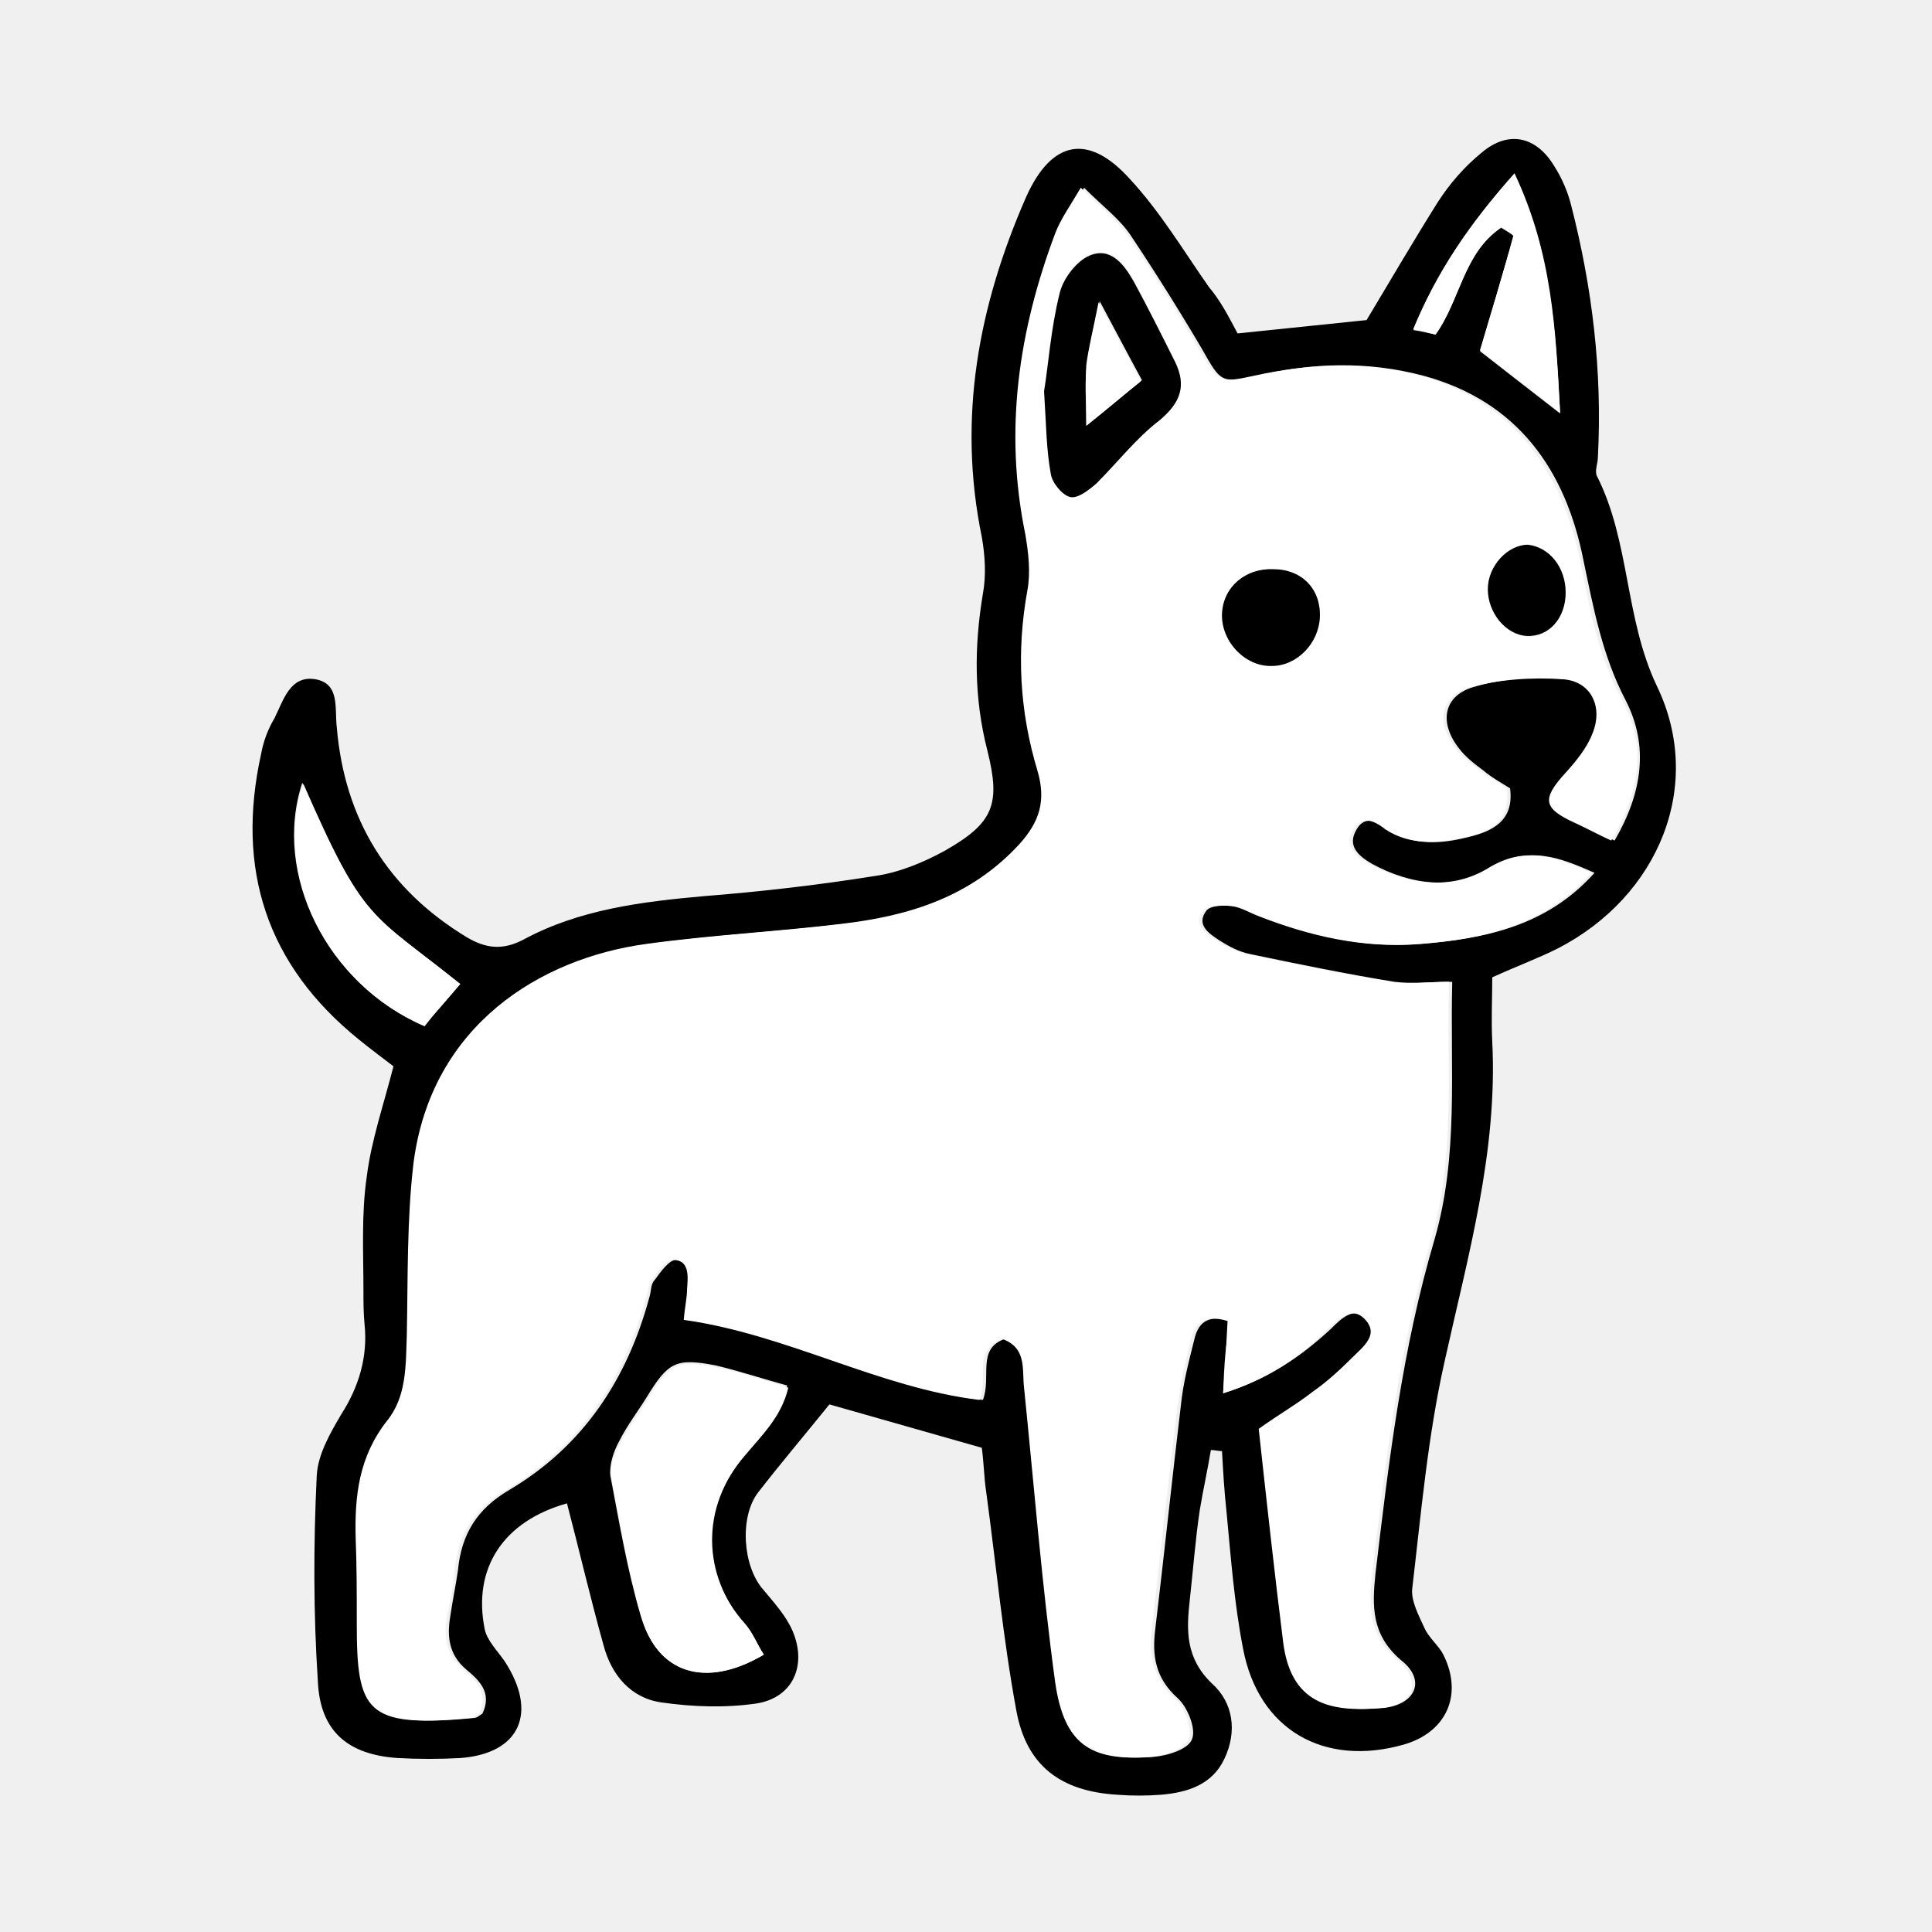
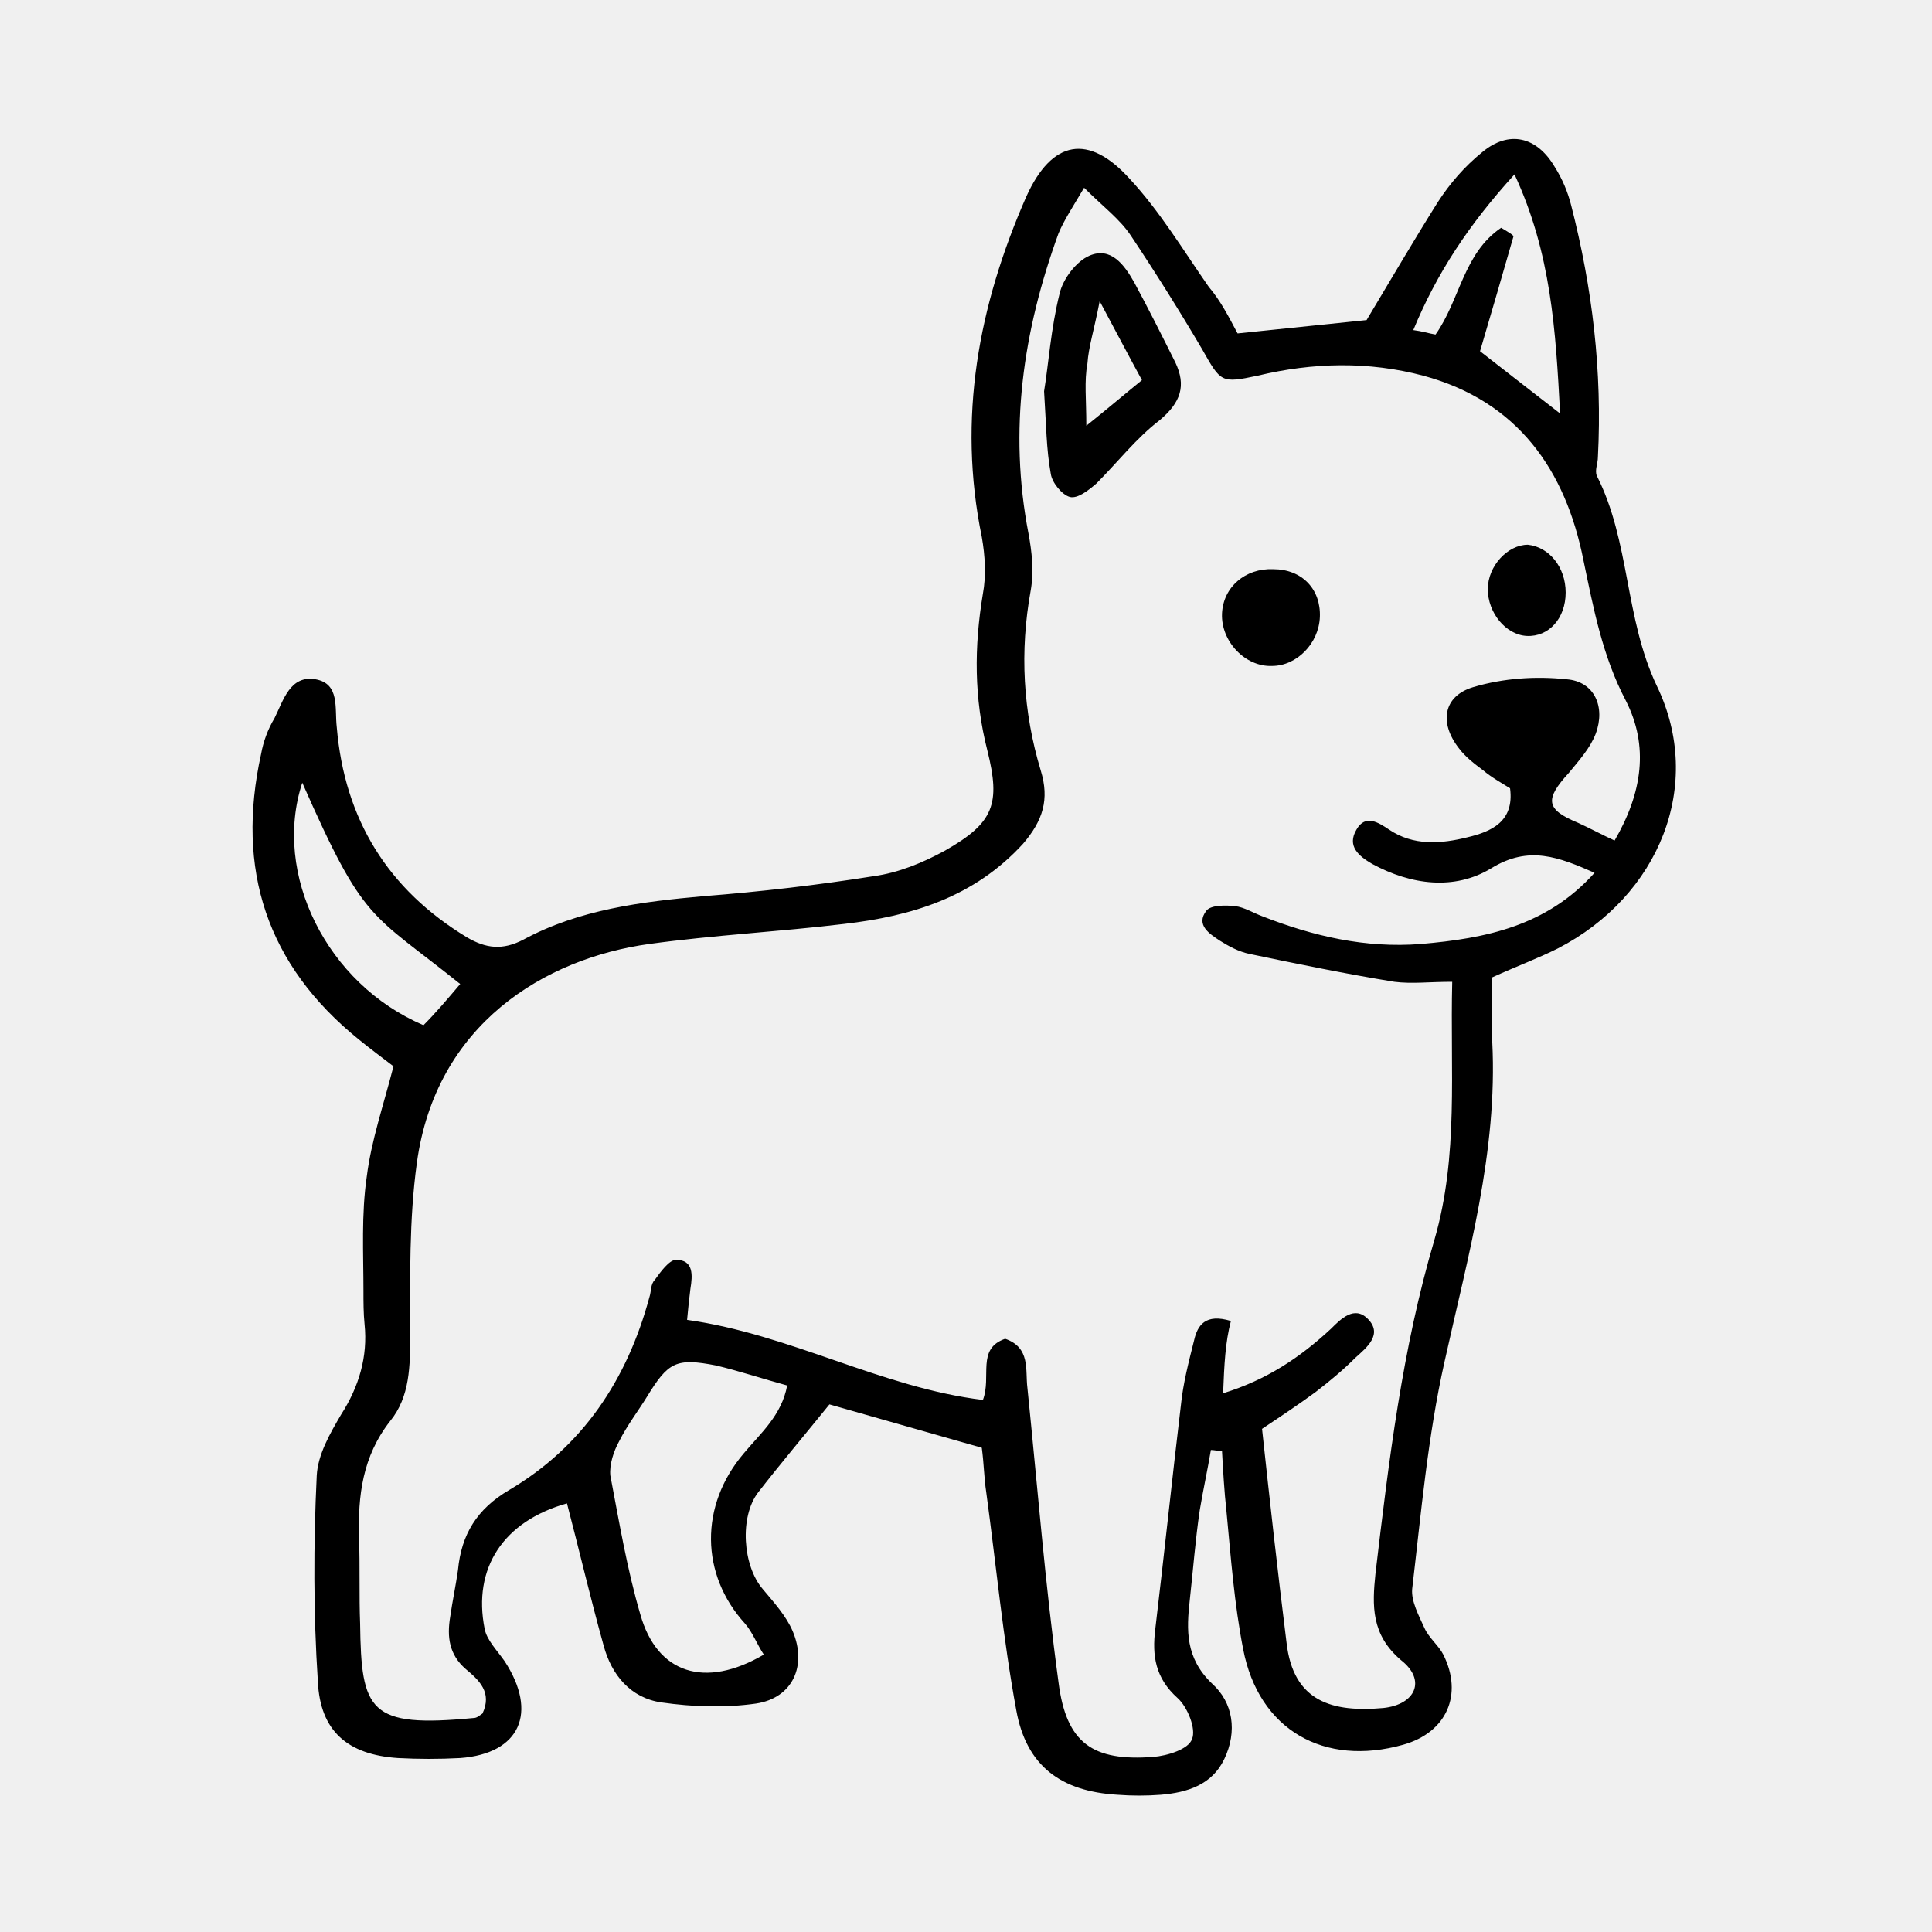
<svg xmlns="http://www.w3.org/2000/svg" viewBox="515.419 348.019 173.722 173.722">
  <g>
    <path d="M626.7,378c3.9-0.4,7.7-0.8,11.6-1.2c2.1-3.5,4.2-7.1,6.4-10.6c1.1-1.7,2.4-3.2,4-4.5c2.4-2,4.9-1.4,6.5,1.3   c0.7,1.1,1.2,2.3,1.5,3.5c1.9,7.4,2.8,14.9,2.4,22.6c0,0.6-0.3,1.2-0.1,1.7c3,5.9,2.5,12.8,5.4,18.9c4.3,8.9,0.2,18.9-8.9,23.6   c-1.8,0.9-3.7,1.6-5.9,2.6c0,1.9-0.1,3.8,0,5.8c0.5,9.9-2.2,19.3-4.3,28.8c-1.5,6.7-2.1,13.6-2.9,20.4c-0.1,1.1,0.6,2.4,1.1,3.5   c0.4,0.9,1.3,1.6,1.7,2.4c1.8,3.6,0.3,7-3.6,8.1c-7.1,2-13-1.3-14.4-8.6c-0.8-4.1-1.1-8.2-1.5-12.4c-0.2-1.8-0.3-3.6-0.4-5.4   c-0.3,0-0.7-0.1-1-0.1c-0.3,1.8-0.7,3.6-1,5.4c-0.4,2.7-0.6,5.4-0.9,8.1c-0.3,2.7-0.4,5.2,2,7.5c1.9,1.7,2.3,4.3,1.1,6.8   c-1.1,2.3-3.3,3-5.7,3.2c-1.3,0.1-2.6,0.1-3.9,0c-5.1-0.3-8.2-2.6-9.1-7.6c-1.2-6.5-1.8-13-2.7-19.6c-0.2-1.3-0.2-2.5-0.4-4   c-4.6-1.3-9.1-2.6-13.7-3.9c-2.1,2.6-4.3,5.2-6.4,7.9c-1.7,2.2-1.4,6.6,0.4,8.7c1,1.2,2.1,2.4,2.7,3.8c1.3,3.1,0,6-3.3,6.5   c-2.8,0.4-5.7,0.3-8.5-0.1c-2.8-0.4-4.5-2.5-5.2-5.1c-1.2-4.3-2.2-8.6-3.3-12.8c-5.7,1.6-8.5,5.8-7.4,11.3c0.2,1,1.1,1.9,1.8,2.9   c3,4.6,1.4,8.3-4,8.7c-1.9,0.1-3.7,0.1-5.6,0c-4.5-0.3-7-2.4-7.2-6.9c-0.4-6.1-0.4-12.3-0.1-18.5c0.1-1.9,1.2-3.8,2.2-5.5   c1.6-2.5,2.4-5.2,2.1-8.1c-0.1-1-0.1-2-0.1-3c0-3.4-0.2-6.9,0.3-10.3c0.4-3.2,1.5-6.4,2.4-9.9c-0.9-0.7-2-1.5-3.1-2.4   c-8.3-6.7-11.1-15.3-8.8-25.7c0.2-1.1,0.6-2.2,1.2-3.2c0.8-1.6,1.4-3.9,3.7-3.5c2.2,0.4,1.7,2.6,1.9,4.3   c0.7,8.3,4.6,14.6,11.7,18.9c1.7,1,3.2,1.2,5.1,0.2c5-2.7,10.6-3.4,16.2-3.9c5.1-0.4,10.3-1,15.3-1.8c2.2-0.3,4.4-1.2,6.4-2.3   c4.4-2.5,5-4.2,3.8-9c-1.2-4.7-1.2-9.3-0.4-14.1c0.3-1.6,0.2-3.4-0.1-5.1c-2.2-10.7-0.3-20.8,4-30.6c2.3-5.1,5.6-5.7,9.3-1.6   c2.7,2.9,4.8,6.4,7.1,9.7C625.2,375.1,625.9,376.5,626.7,378z M625.4,473.3c3.9-1.2,6.9-3.2,9.7-5.8c0.9-0.9,2.1-2.1,3.3-0.9   c1.4,1.4-0.1,2.6-1.1,3.5c-1.1,1.1-2.3,2.1-3.6,3.1c-1.5,1.1-3,2.1-4.8,3.3c0.7,6.5,1.4,12.8,2.2,19.2c0.6,5.4,4.2,6.3,8.7,5.9   c2.9-0.3,3.9-2.5,1.6-4.3c-2.7-2.3-2.6-4.9-2.3-7.8c1.2-10.1,2.4-20.2,5.3-30c2.2-7.6,1.4-15.2,1.6-23.2c-2.1,0-3.6,0.2-5.2,0   c-4.3-0.7-8.7-1.6-13-2.5c-1-0.2-1.9-0.7-2.7-1.2c-0.9-0.6-2.2-1.4-1.2-2.7c0.4-0.5,1.7-0.5,2.6-0.4c0.8,0.1,1.6,0.6,2.4,0.9   c4.6,1.8,9.3,2.9,14.3,2.5c5.8-0.5,11.3-1.6,15.6-6.4c-3.2-1.4-5.9-2.5-9.3-0.4c-3.3,2-7.2,1.5-10.7-0.4c-1.2-0.7-2.3-1.6-1.4-3.1   c0.8-1.4,2-0.6,2.9,0c2.2,1.5,4.7,1.3,7.1,0.7c2.1-0.5,4.2-1.4,3.8-4.4c-0.8-0.5-1.7-1-2.4-1.6c-0.8-0.6-1.6-1.2-2.2-2   c-1.8-2.3-1.4-4.7,1.3-5.5c2.7-0.8,5.6-1,8.4-0.7c2.5,0.2,3.5,2.5,2.6,4.9c-0.5,1.3-1.5,2.4-2.4,3.5c-2.2,2.4-2.1,3.3,0.8,4.5   c1.1,0.5,2.2,1.1,3.3,1.6c2.5-4.3,3.1-8.5,1-12.6c-2.1-4-2.9-8.3-3.8-12.6c-1.6-8.1-5.9-14.3-14.4-16.6c-4.9-1.3-9.9-1.2-14.9,0   c-3.3,0.7-3.3,0.6-5-2.4c-2-3.4-4.2-6.9-6.4-10.2c-1-1.5-2.5-2.6-4.2-4.3c-1,1.7-1.8,2.9-2.3,4.1c-3.2,8.8-4.5,17.7-2.7,27   c0.3,1.6,0.5,3.4,0.2,5.1c-1,5.5-0.7,10.9,0.9,16.2c0.8,2.6,0.2,4.5-1.6,6.6c-4.4,4.8-10,6.5-16.1,7.2c-5.8,0.7-11.7,1-17.5,1.8   c-9.4,1.3-19.2,7.2-20.9,19.7c-0.7,5.1-0.6,10.3-0.6,15.4c0,2.8,0,5.6-1.8,7.8c-2.5,3.2-2.9,6.7-2.8,10.5c0.1,2.6,0,5.2,0.1,7.7   c0.1,7.9,0.8,9.4,10.2,8.5c0.3,0,0.5-0.2,0.8-0.4c0.9-1.9-0.3-3-1.5-4c-1.5-1.3-1.7-2.9-1.4-4.7c0.2-1.4,0.5-2.8,0.7-4.2   c0.3-3.2,1.7-5.5,4.6-7.2c6.6-3.9,10.6-9.9,12.6-17.3c0.2-0.6,0.1-1.2,0.5-1.6c0.5-0.7,1.3-1.8,1.9-1.8c1.6,0,1.5,1.4,1.3,2.6   c-0.1,0.8-0.2,1.7-0.3,2.8c9.3,1.3,17.5,6.1,26.6,7.2c0.8-2.1-0.6-4.6,2-5.5c2.3,0.8,1.8,2.8,2,4.4c0.9,8.8,1.6,17.7,2.8,26.5   c0.7,5.5,3.1,7.1,8.5,6.7c1.3-0.1,3.2-0.7,3.5-1.6c0.4-0.9-0.4-2.9-1.3-3.7c-2-1.8-2.3-3.8-2-6.2c0.8-6.7,1.5-13.4,2.3-20.1   c0.2-2,0.7-3.9,1.2-5.9c0.3-1.3,1-2.4,3.3-1.7C625.6,468.7,625.5,470.7,625.4,473.3z M584.1,496.8c-0.6-0.9-1-2-1.7-2.8   c-4-4.4-4.1-10.6-0.1-15.3c1.5-1.8,3.4-3.4,3.9-6.1c-2.2-0.6-4.3-1.3-6.4-1.8c-3.6-0.7-4.3-0.3-6.2,2.8c-0.8,1.3-1.8,2.6-2.5,4   c-0.5,0.9-0.9,2.1-0.8,3.1c0.8,4.2,1.5,8.4,2.7,12.5C574.5,498.5,578.8,499.9,584.1,496.8z M556.8,436.5   c-8.1-6.5-8.6-5.4-14.2-18.1c-2.7,8.2,2.2,18.1,10.9,21.8C554.6,439.1,555.7,437.8,556.8,436.5z M644.5,378.1   c2.2-3.1,2.5-7.3,5.9-9.6c0.5,0.3,1.2,0.7,1.1,0.8c-1,3.5-2,6.9-3,10.3c2.3,1.8,4.5,3.5,7.2,5.6c-0.4-7.5-0.8-14.4-4.1-21.5   c-4.1,4.5-7,8.9-9.1,14C643.3,377.8,643.9,378,644.5,378.1z" fill="rgb(0, 0, 0)" />
-     <path d="M625.4,473.3c0.2-2.6,0.3-4.6,0.4-6.5c-2.3-0.7-3,0.4-3.3,1.7c-0.5,1.9-0.9,3.9-1.2,5.9   c-0.8,6.7-1.6,13.4-2.3,20.1c-0.3,2.4,0.1,4.4,2,6.2c0.9,0.8,1.7,2.7,1.3,3.7c-0.4,0.9-2.3,1.5-3.5,1.6c-5.4,0.4-7.7-1.2-8.5-6.7   c-1.2-8.8-1.9-17.7-2.8-26.5c-0.2-1.6,0.3-3.6-2-4.4c-2.6,1-1.2,3.4-2,5.5c-9.1-1.1-17.3-5.9-26.6-7.2c0.1-1.2,0.3-2,0.3-2.8   c0.1-1.2,0.2-2.6-1.3-2.6c-0.6,0-1.4,1.1-1.9,1.8c-0.3,0.4-0.3,1.1-0.5,1.6c-2,7.4-6,13.4-12.6,17.3c-2.9,1.7-4.3,4-4.6,7.2   c-0.1,1.4-0.4,2.8-0.7,4.2c-0.3,1.8-0.1,3.3,1.4,4.7c1.2,1,2.4,2.1,1.5,4c-0.3,0.1-0.5,0.4-0.8,0.4c-9.4,0.9-10.2-0.6-10.2-8.5   c0-2.6,0-5.2-0.1-7.7c-0.1-3.8,0.3-7.3,2.8-10.5c1.8-2.2,1.7-5,1.8-7.8c0.1-5.1,0-10.3,0.6-15.4c1.6-12.4,11.4-18.4,20.9-19.7   c5.8-0.8,11.7-1.1,17.5-1.8c6.1-0.7,11.7-2.4,16.1-7.2c1.8-2,2.4-3.9,1.6-6.6c-1.6-5.3-1.9-10.7-0.9-16.2c0.3-1.6,0.1-3.4-0.2-5.1   c-1.9-9.3-0.6-18.2,2.7-27c0.5-1.3,1.3-2.4,2.3-4.1c1.7,1.7,3.2,2.8,4.2,4.3c2.3,3.3,4.4,6.7,6.4,10.2c1.8,3,1.8,3.1,5,2.4   c5-1.1,10-1.3,14.9,0c8.4,2.3,12.7,8.5,14.4,16.6c0.9,4.4,1.6,8.6,3.8,12.6c2.2,4.1,1.6,8.2-1,12.6c-1.1-0.5-2.2-1.1-3.3-1.6   c-2.8-1.3-3-2.1-0.8-4.5c0.9-1,1.9-2.2,2.4-3.5c1-2.4-0.1-4.7-2.6-4.9c-2.8-0.2-5.7,0-8.4,0.7c-2.7,0.8-3.1,3.2-1.3,5.5   c0.6,0.8,1.4,1.4,2.2,2c0.8,0.6,1.7,1.1,2.4,1.6c0.4,3.1-1.7,4-3.8,4.4c-2.3,0.5-4.8,0.8-7.1-0.7c-0.9-0.7-2.1-1.4-2.9,0   c-0.9,1.5,0.2,2.4,1.4,3.1c3.5,1.9,7.4,2.4,10.7,0.4c3.4-2.1,6.1-1,9.3,0.4c-4.3,4.8-9.8,6-15.6,6.4c-4.9,0.4-9.7-0.7-14.3-2.5   c-0.8-0.3-1.6-0.8-2.4-0.9c-0.9-0.1-2.2-0.1-2.6,0.4c-1,1.3,0.3,2.1,1.2,2.7c0.8,0.5,1.8,1,2.7,1.2c4.3,0.9,8.6,1.8,13,2.5   c1.5,0.3,3.1,0,5.2,0c-0.2,8,0.6,15.7-1.6,23.2c-2.9,9.8-4.1,19.9-5.3,30c-0.3,2.9-0.4,5.5,2.3,7.8c2.3,1.9,1.4,4.1-1.6,4.3   c-4.5,0.4-8-0.4-8.7-5.9c-0.8-6.4-1.5-12.8-2.2-19.2c1.8-1.3,3.4-2.2,4.8-3.3c1.3-0.9,2.5-2,3.6-3.1c1-1,2.5-2.1,1.1-3.5   c-1.2-1.2-2.4,0.1-3.3,0.9C632.3,470.1,629.2,472.1,625.4,473.3z M609.3,383.2c0.2,3.1,0.2,5.2,0.6,7.3c0.1,0.8,1,1.9,1.7,2.1   c0.7,0.2,1.7-0.6,2.4-1.2c2-1.8,3.6-4,5.7-5.7c1.9-1.5,2.4-3.1,1.4-5.2c-1.2-2.4-2.4-4.8-3.7-7.2c-0.8-1.5-2.1-3.2-4-2.4   c-1.2,0.5-2.4,2.1-2.7,3.4C609.9,377.6,609.6,380.9,609.3,383.2z M629.9,399.2c-2.5,0-4.5,1.7-4.6,4c-0.1,2.4,2.1,4.7,4.5,4.7   c2.3,0,4.3-2.1,4.3-4.4C634.2,401,632.5,399.2,629.9,399.2z M656.2,401.3c0-2.3-1.5-4.1-3.3-4.2c-1.9-0.1-3.6,1.9-3.6,4   c0,2.1,1.6,4,3.5,4.2C654.7,405.3,656.2,403.6,656.2,401.3z" fill="rgb(255, 255, 255)" />
-     <path d="M584.1,496.8c-5.2,3.1-9.6,1.7-11-3.4c-1.2-4.1-1.9-8.3-2.7-12.5c-0.2-1,0.3-2.2,0.8-3.1   c0.7-1.4,1.7-2.6,2.5-4c1.9-3.1,2.6-3.6,6.2-2.8c2.1,0.4,4.1,1.1,6.4,1.8c-0.6,2.6-2.4,4.3-3.9,6.1c-4,4.6-3.9,10.8,0.1,15.3   C583.1,494.8,583.5,495.9,584.1,496.8z" fill="rgb(255, 255, 255)" />
-     <path d="M556.8,436.5c-1.1,1.3-2.2,2.5-3.2,3.8c-8.7-3.7-13.7-13.7-10.9-21.8C548.2,431.1,548.7,430,556.8,436.5z" fill="rgb(255, 255, 255)" />
-     <path d="M644.5,378.1c-0.6-0.2-1.2-0.3-2-0.5c2.1-5.1,5-9.4,9.1-14c3.4,7.2,3.7,14,4.1,21.5c-2.7-2.1-4.9-3.8-7.2-5.6   c1-3.4,2.1-6.9,3-10.3c0-0.1-0.6-0.5-1.1-0.8C647,370.8,646.7,375.1,644.5,378.1z" fill="rgb(255, 255, 255)" />
+     <path d="M625.4,473.3c0.2-2.6,0.3-4.6,0.4-6.5c-2.3-0.7-3,0.4-3.3,1.7c-0.5,1.9-0.9,3.9-1.2,5.9   c-0.8,6.7-1.6,13.4-2.3,20.1c-0.3,2.4,0.1,4.4,2,6.2c0.9,0.8,1.7,2.7,1.3,3.7c-0.4,0.9-2.3,1.5-3.5,1.6c-5.4,0.4-7.7-1.2-8.5-6.7   c-1.2-8.8-1.9-17.7-2.8-26.5c-0.2-1.6,0.3-3.6-2-4.4c-2.6,1-1.2,3.4-2,5.5c-9.1-1.1-17.3-5.9-26.6-7.2c0.1-1.2,0.3-2,0.3-2.8   c0.1-1.2,0.2-2.6-1.3-2.6c-0.6,0-1.4,1.1-1.9,1.8c-0.3,0.4-0.3,1.1-0.5,1.6c-2,7.4-6,13.4-12.6,17.3c-2.9,1.7-4.3,4-4.6,7.2   c-0.1,1.4-0.4,2.8-0.7,4.2c-0.3,1.8-0.1,3.3,1.4,4.7c1.2,1,2.4,2.1,1.5,4c-0.3,0.1-0.5,0.4-0.8,0.4c-9.4,0.9-10.2-0.6-10.2-8.5   c0-2.6,0-5.2-0.1-7.7c-0.1-3.8,0.3-7.3,2.8-10.5c1.8-2.2,1.7-5,1.8-7.8c0.1-5.1,0-10.3,0.6-15.4c1.6-12.4,11.4-18.4,20.9-19.7   c5.8-0.8,11.7-1.1,17.5-1.8c6.1-0.7,11.7-2.4,16.1-7.2c1.8-2,2.4-3.9,1.6-6.6c-1.6-5.3-1.9-10.7-0.9-16.2c0.3-1.6,0.1-3.4-0.2-5.1   c-1.9-9.3-0.6-18.2,2.7-27c0.5-1.3,1.3-2.4,2.3-4.1c1.7,1.7,3.2,2.8,4.2,4.3c2.3,3.3,4.4,6.7,6.4,10.2c1.8,3,1.8,3.1,5,2.4   c5-1.1,10-1.3,14.9,0c8.4,2.3,12.7,8.5,14.4,16.6c0.9,4.4,1.6,8.6,3.8,12.6c2.2,4.1,1.6,8.2-1,12.6c-1.1-0.5-2.2-1.1-3.3-1.6   c-2.8-1.3-3-2.1-0.8-4.5c0.9-1,1.9-2.2,2.4-3.5c1-2.4-0.1-4.7-2.6-4.9c-2.8-0.2-5.7,0-8.4,0.7c-2.7,0.8-3.1,3.2-1.3,5.5   c0.6,0.8,1.4,1.4,2.2,2c0.8,0.6,1.7,1.1,2.4,1.6c0.4,3.1-1.7,4-3.8,4.4c-2.3,0.5-4.8,0.8-7.1-0.7c-0.9-0.7-2.1-1.4-2.9,0   c-0.9,1.5,0.2,2.4,1.4,3.1c3.5,1.9,7.4,2.4,10.7,0.4c3.4-2.1,6.1-1,9.3,0.4c-4.3,4.8-9.8,6-15.6,6.4c-4.9,0.4-9.7-0.7-14.3-2.5   c-0.8-0.3-1.6-0.8-2.4-0.9c-0.9-0.1-2.2-0.1-2.6,0.4c-1,1.3,0.3,2.1,1.2,2.7c0.8,0.5,1.8,1,2.7,1.2c4.3,0.9,8.6,1.8,13,2.5   c1.5,0.3,3.1,0,5.2,0c-0.2,8,0.6,15.7-1.6,23.2c-2.9,9.8-4.1,19.9-5.3,30c-0.3,2.9-0.4,5.5,2.3,7.8c2.3,1.9,1.4,4.1-1.6,4.3   c-4.5,0.4-8-0.4-8.7-5.9c-0.8-6.4-1.5-12.8-2.2-19.2c1.8-1.3,3.4-2.2,4.8-3.3c1.3-0.9,2.5-2,3.6-3.1c1-1,2.5-2.1,1.1-3.5   c-1.2-1.2-2.4,0.1-3.3,0.9C632.3,470.1,629.2,472.1,625.4,473.3z M609.3,383.2c0.2,3.1,0.2,5.2,0.6,7.3c0.1,0.8,1,1.9,1.7,2.1   c0.7,0.2,1.7-0.6,2.4-1.2c2-1.8,3.6-4,5.7-5.7c1.9-1.5,2.4-3.1,1.4-5.2c-1.2-2.4-2.4-4.8-3.7-7.2c-0.8-1.5-2.1-3.2-4-2.4   c-1.2,0.5-2.4,2.1-2.7,3.4C609.9,377.6,609.6,380.9,609.3,383.2z M629.9,399.2c-2.5,0-4.5,1.7-4.6,4c-0.1,2.4,2.1,4.7,4.5,4.7   c2.3,0,4.3-2.1,4.3-4.4C634.2,401,632.5,399.2,629.9,399.2z M656.2,401.3c0-2.3-1.5-4.1-3.3-4.2c-1.9-0.1-3.6,1.9-3.6,4   c0,2.1,1.6,4,3.5,4.2C654.7,405.3,656.2,403.6,656.2,401.3z" fill="none" data-pawn-backing-fill="white" />
+     <path d="M584.1,496.8c-5.2,3.1-9.6,1.7-11-3.4c-1.2-4.1-1.9-8.3-2.7-12.5c-0.2-1,0.3-2.2,0.8-3.1   c0.7-1.4,1.7-2.6,2.5-4c1.9-3.1,2.6-3.6,6.2-2.8c2.1,0.4,4.1,1.1,6.4,1.8c-0.6,2.6-2.4,4.3-3.9,6.1c-4,4.6-3.9,10.8,0.1,15.3   C583.1,494.8,583.5,495.9,584.1,496.8z" fill="none" data-pawn-backing-fill="white" />
+     <path d="M556.8,436.5c-1.1,1.3-2.2,2.5-3.2,3.8c-8.7-3.7-13.7-13.7-10.9-21.8C548.2,431.1,548.7,430,556.8,436.5z" fill="none" data-pawn-backing-fill="white" />
+     <path d="M644.5,378.1c-0.6-0.2-1.2-0.3-2-0.5c2.1-5.1,5-9.4,9.1-14c3.4,7.2,3.7,14,4.1,21.5c-2.7-2.1-4.9-3.8-7.2-5.6   c1-3.4,2.1-6.9,3-10.3c0-0.1-0.6-0.5-1.1-0.8C647,370.8,646.7,375.1,644.5,378.1z" fill="none" data-pawn-backing-fill="white" />
    <path d="M609.3,383.2c0.4-2.4,0.6-5.6,1.4-8.8c0.3-1.3,1.5-2.9,2.7-3.4c1.9-0.8,3.1,0.8,4,2.4c1.3,2.4,2.5,4.8,3.7,7.2   c1,2.1,0.5,3.6-1.4,5.2c-2.1,1.6-3.8,3.8-5.7,5.7c-0.7,0.6-1.7,1.4-2.4,1.2c-0.7-0.2-1.6-1.3-1.7-2.1   C609.5,388.4,609.5,386.3,609.3,383.2z M613.1,386.3c2-1.6,3.4-2.8,5-4.1c-1.2-2.2-2.3-4.3-3.8-7.1c-0.5,2.6-1,4.1-1.1,5.6   C612.9,382.3,613.1,383.9,613.1,386.3z" fill="rgb(0, 0, 0)" />
    <path d="M629.9,399.2c2.6,0,4.3,1.8,4.2,4.3c-0.1,2.4-2.1,4.4-4.3,4.4c-2.4,0.1-4.6-2.2-4.5-4.7   C625.4,400.8,627.4,399.1,629.9,399.2z" fill="rgb(0, 0, 0)" />
    <path d="M656.2,401.3c0,2.3-1.5,4-3.5,3.9c-1.9-0.1-3.5-2.1-3.5-4.2c0-2.1,1.8-4,3.6-4C654.7,397.2,656.2,399,656.2,401.3z" fill="rgb(0, 0, 0)" />
-     <path d="M613.1,386.3c0-2.4-0.1-4,0-5.5c0.2-1.5,0.6-3.1,1.1-5.6c1.5,2.8,2.6,4.9,3.8,7.1   C616.5,383.5,615.1,384.7,613.1,386.3z" fill="rgb(255, 255, 255)" />
+     <path d="M613.1,386.3c0-2.4-0.1-4,0-5.5c0.2-1.5,0.6-3.1,1.1-5.6c1.5,2.8,2.6,4.9,3.8,7.1   C616.5,383.5,615.1,384.7,613.1,386.3z" fill="none" data-pawn-backing-fill="white" />
  </g>
</svg>
